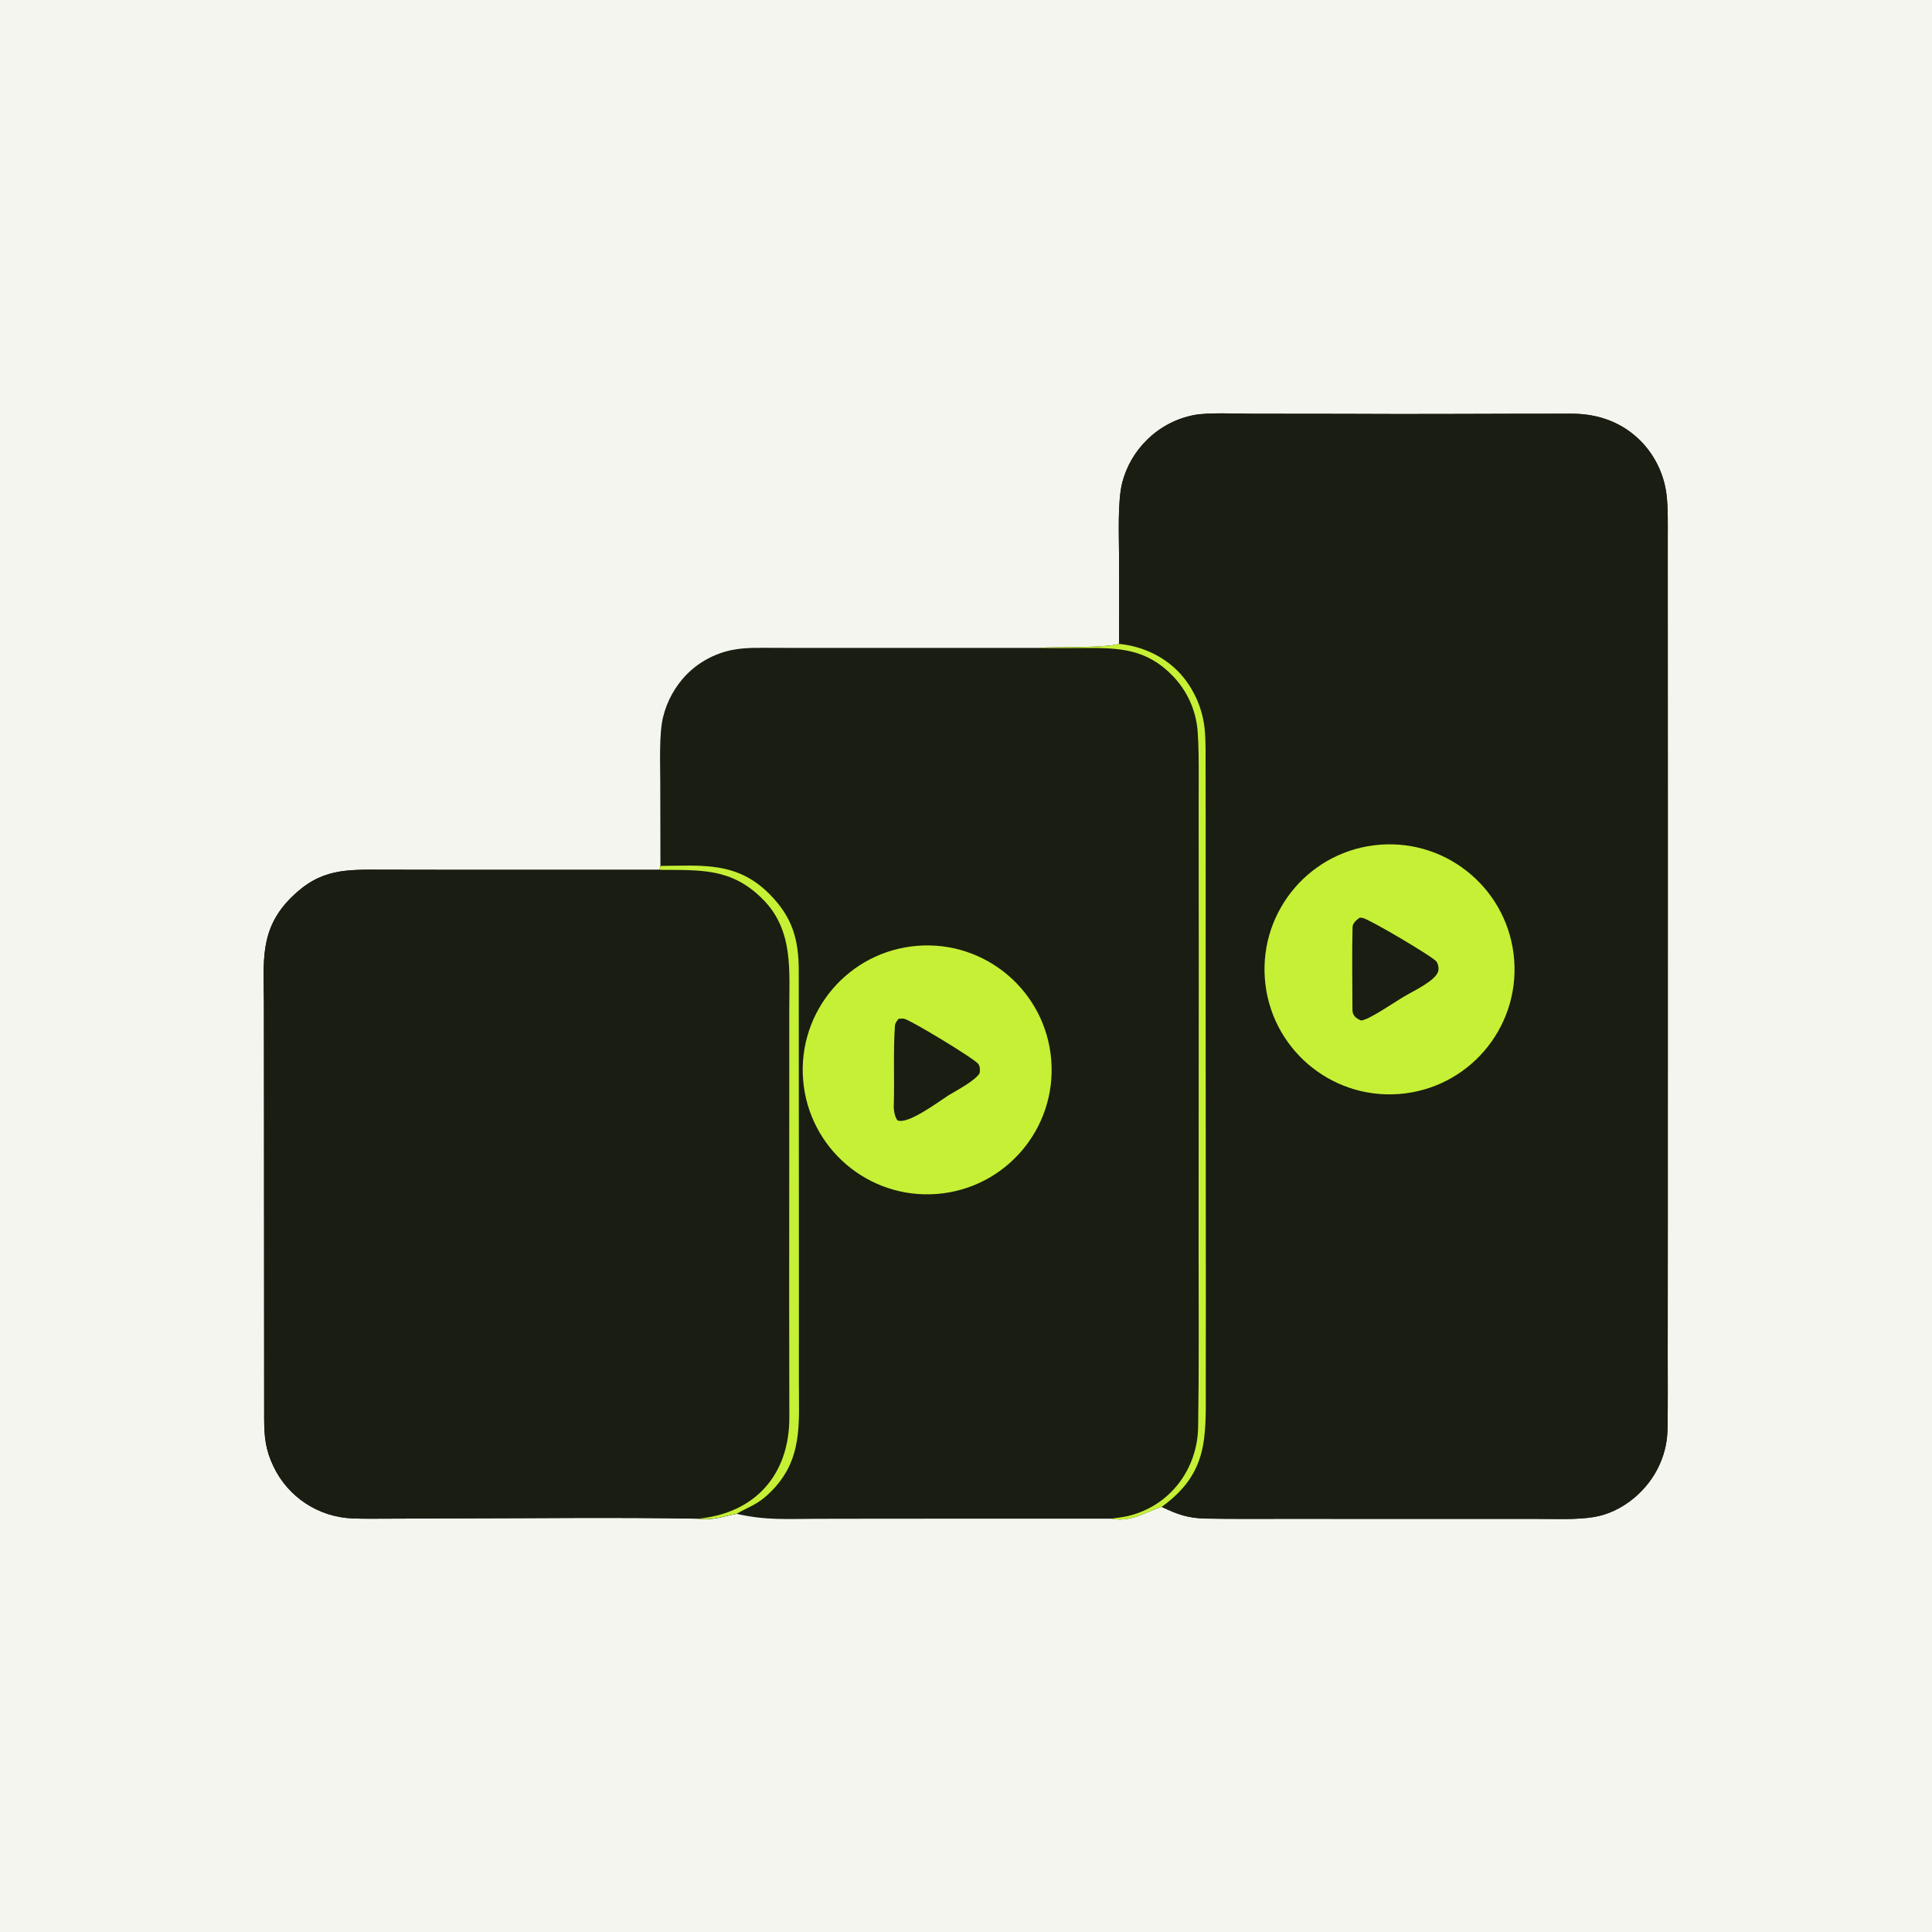
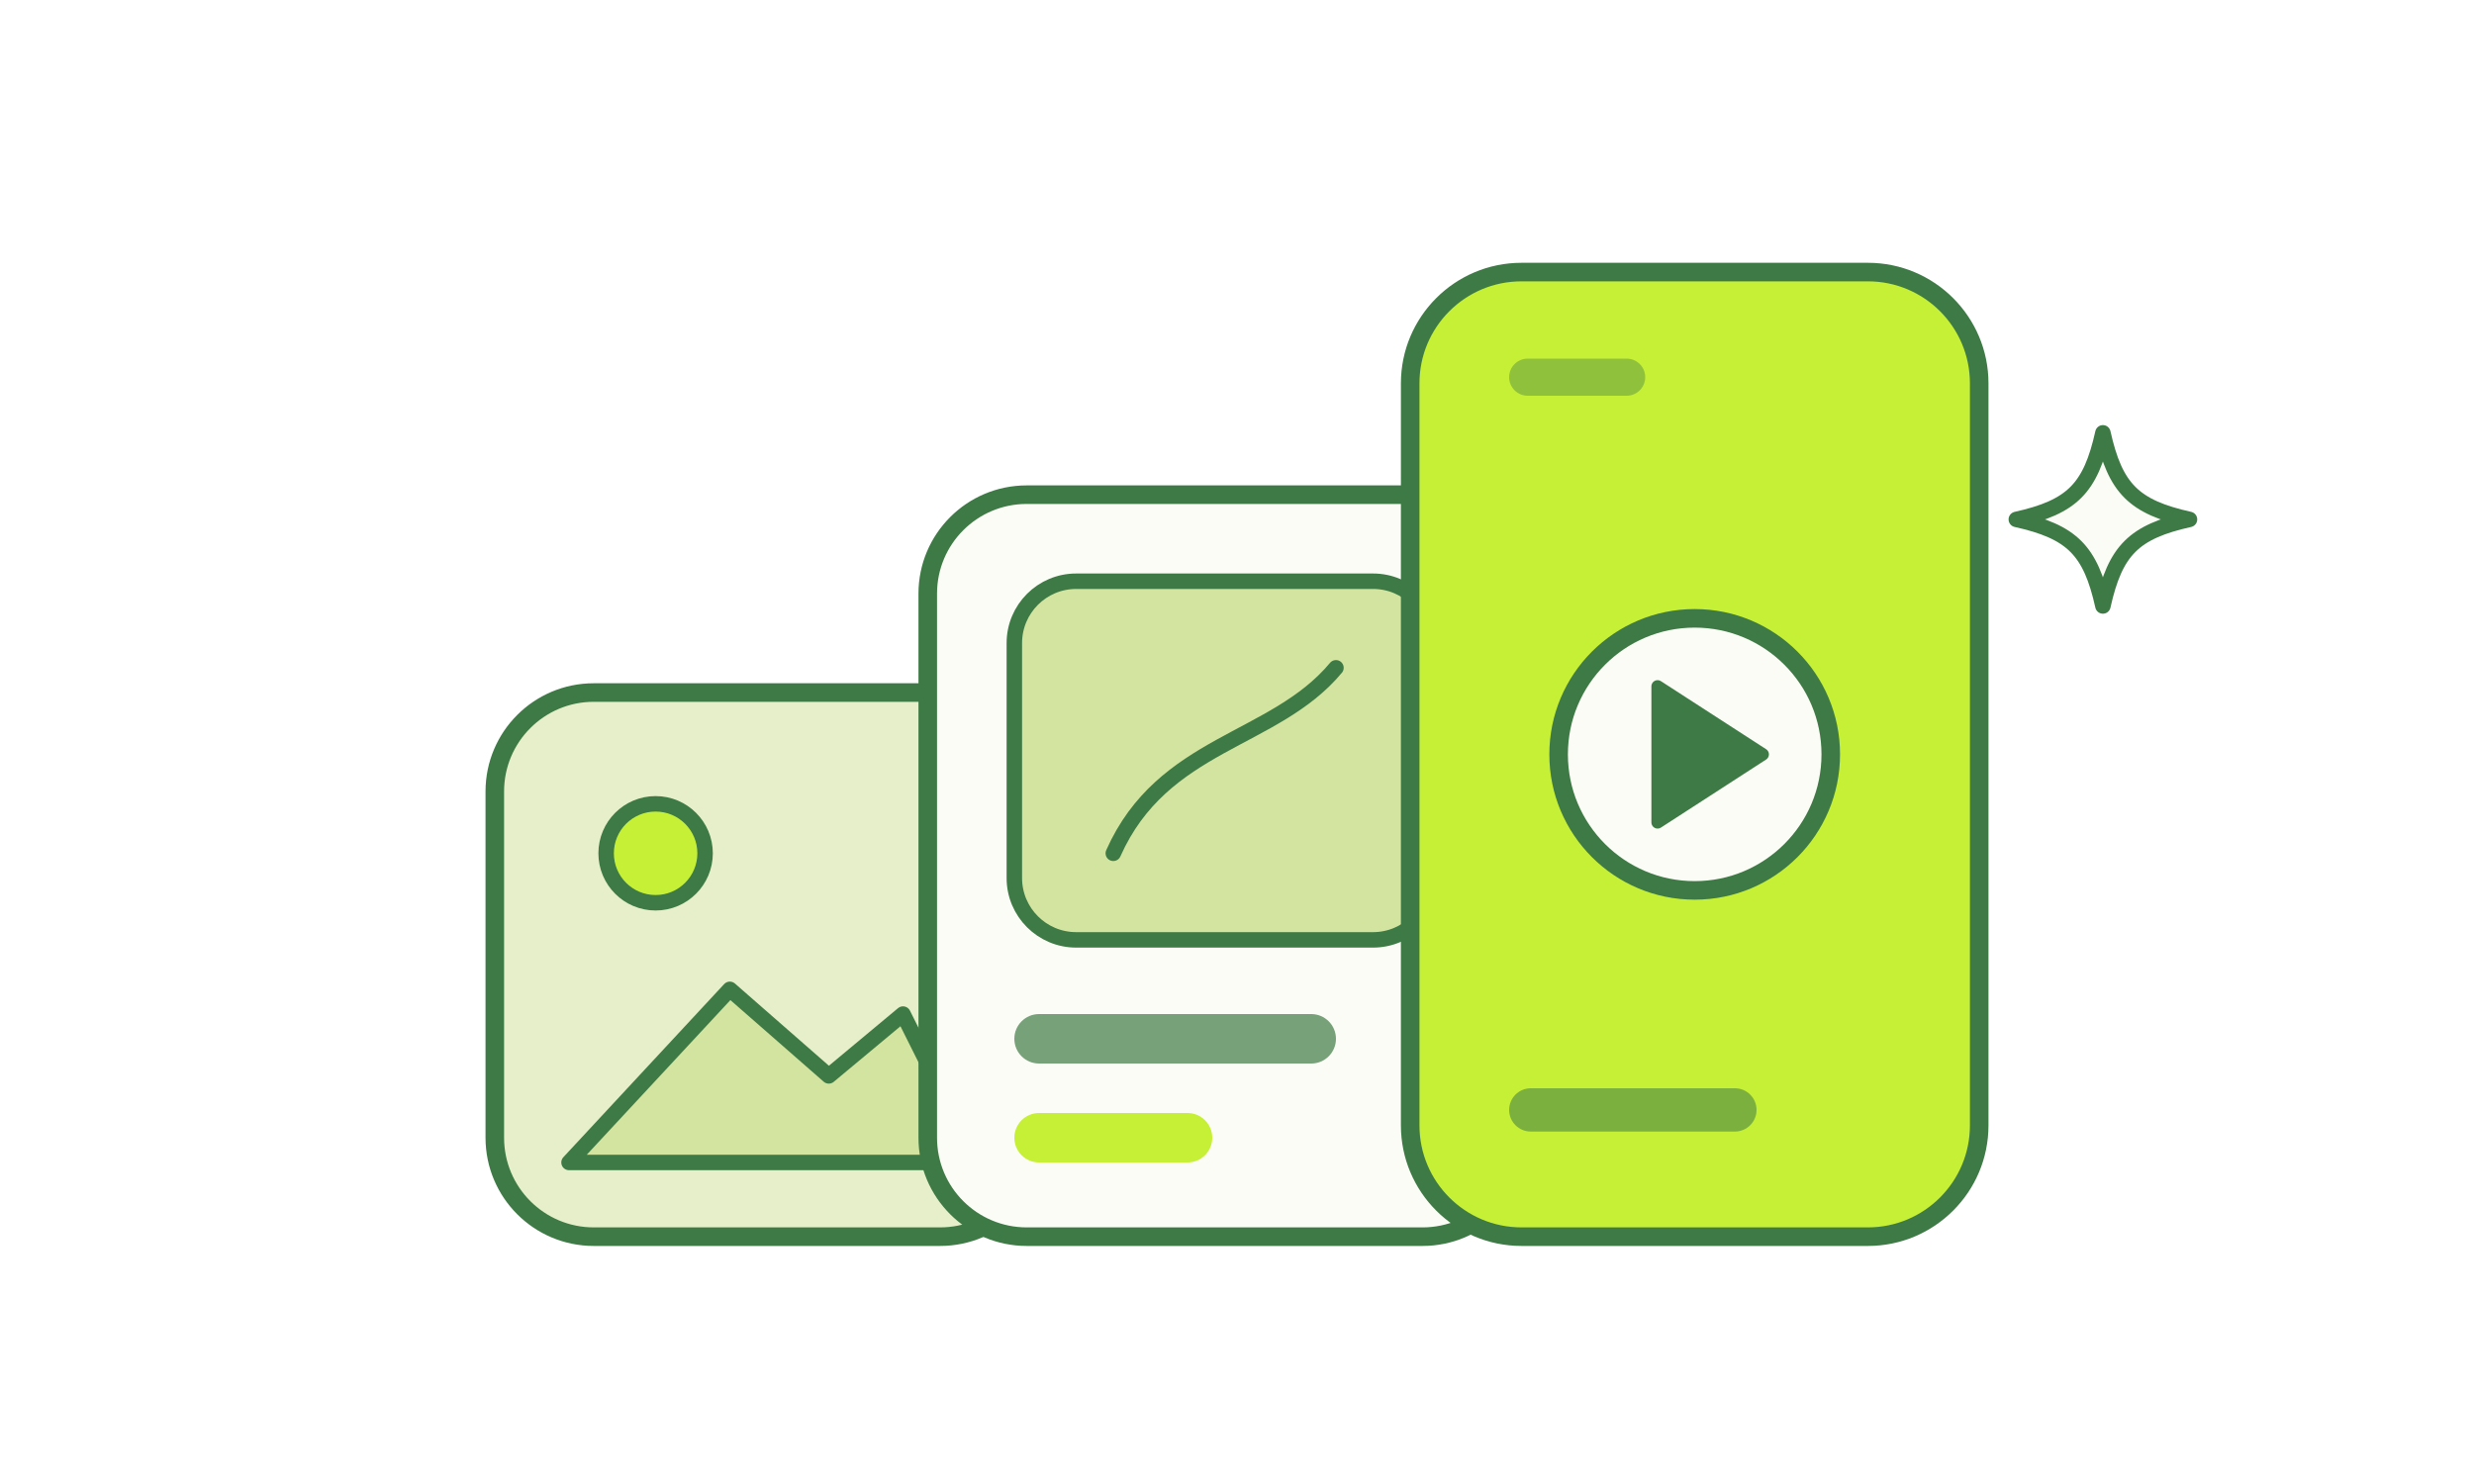
- <svg xmlns="http://www.w3.org/2000/svg" style="display:block" viewBox="0 0 2048 2048">
-   <path fill="#f4f5ee" d="M0 0h2048v2048H0z" />
-   <path fill="#1a1d12" d="M1186.19 682.559c.21-30.926.22-61.852.06-92.778-.07-21.678-1.71-58.576 3.4-78.276a97.4 97.4 0 0 1 25.99-44.999 96.94 96.94 0 0 1 50.3-26.571c14.78-2.811 44.63-1.409 61.12-1.346l95.3.107c81.16.505 162.62-.202 243.8-.149 28.47.018 54.39 9.389 74.39 30.319a97.95 97.95 0 0 1 26.07 55.875c1.7 13.904 1.26 32.513 1.27 46.807l.02 71.481.07 235.12-.04 425.971-.09 131.93c.02 25.22.21 50.57-.17 75.8.02 14.47-2.42 26.95-8.21 40.15-12.2 27.85-39.35 50.96-69.65 56.08-18.34 3.09-41.53 1.98-60.42 1.99l-94.2.01-169.14-.07c-29.08-.02-58.41.25-87.5-.26-18.98-.33-30.11-4.26-47.13-12.39l-.91.29c-18.83 6.16-31.11 16.1-52.69 12.19l-232.617.03-78.541.12c-31.809.04-54.531 1.92-85.892-5.29-16.174 3.04-23.155 6.95-40.915 5.16-87.244-1.59-179.272-.32-266.928-.28l-64.303.26c-11.668.06-23.481.18-34.875-.26-36.144-1.4-68.446-22.53-83.965-55.29-8.384-17.69-9.672-30.84-9.768-50.23l-.175-342.39-.097-97.69c-.054-44.7-5.228-78.73 29.203-112.831 31.066-30.767 57.743-29.298 97.953-29.233l63.06.108 229.28.023.829-4.139-.172-88.477c-.033-19.347-1.37-51.7 2.978-69.289a98.7 98.7 0 0 1 24.614-44.817 94 94 0 0 1 48.19-26.252c14.532-3.052 32.482-2.297 47.503-2.292l57.234.055 220.064-.022c19.55-1.366 69.48.307 85.7-4.255" />
-   <path fill="#1a1d12" d="M1186.19 682.559c.21-30.926.22-61.852.06-92.778-.07-21.678-1.71-58.576 3.4-78.276a97.4 97.4 0 0 1 25.99-44.999 96.94 96.94 0 0 1 50.3-26.571c14.78-2.811 44.63-1.409 61.12-1.346l95.3.107c81.16.505 162.62-.202 243.8-.149 28.47.018 54.39 9.389 74.39 30.319a97.95 97.95 0 0 1 26.07 55.875c1.7 13.904 1.26 32.513 1.27 46.807l.02 71.481.07 235.12-.04 425.971-.09 131.93c.02 25.22.21 50.57-.17 75.8.02 14.47-2.42 26.95-8.21 40.15-12.2 27.85-39.35 50.96-69.65 56.08-18.34 3.09-41.53 1.98-60.42 1.99l-94.2.01-169.14-.07c-29.08-.02-58.41.25-87.5-.26-18.98-.33-30.11-4.26-47.13-12.39 49.9-36.08 46.71-73.79 46.74-129.05l.1-90.68-.22-286.81.02-214.262-.09-63.341c-.03-12.735.32-28.788-1.06-41.153a104.4 104.4 0 0 0-22.9-54.626c-16.8-20.274-41.77-32.428-67.83-34.879" />
-   <path fill="#c6f035" d="M1462.93 895.406c73.09-5.543 136.79 49.292 142.19 122.384 5.4 73.1-49.56 136.7-122.67 141.95-72.9 5.23-136.28-49.54-141.66-122.43s49.26-136.376 122.14-141.904" />
-   <path fill="#1a1d12" d="M1441.21 972.805c1.55.015 1.52-.038 3.26.265 6.98 1.208 75.46 41.66 78.34 46.34 1.8 2.93 2.71 7.28 1.61 10.62-3.32 10-26.42 20.55-35.58 26.08-10.08 5.79-37.89 25.27-46.1 25.65-5.36-2.36-9.09-5.06-9.09-11.44-.04-29.1-.59-58.35.11-87.435.11-4.588 4.21-7.514 7.45-10.08m-741.131-54.897c44.795-.338 81.249-4.712 115.541 29.779 24.225 24.364 31.045 47.756 31.107 81.283l.174 339.53-.045 96.21c-.074 45.05 4.56 82.78-30.274 117.14-13.282 13.1-20.732 14.27-35.802 22.85-16.174 3.04-23.155 6.95-40.915 5.16-87.244-1.59-179.272-.32-266.928-.28l-64.303.26c-11.668.06-23.481.18-34.875-.26-36.144-1.4-68.446-22.53-83.965-55.29-8.384-17.69-9.672-30.84-9.768-50.23l-.175-342.39-.097-97.69c-.054-44.7-5.228-78.73 29.203-112.831 31.066-30.767 57.743-29.298 97.953-29.233l63.06.108 229.28.023z" />
-   <path fill="#c6f035" d="M700.079 917.908c44.795-.338 81.249-4.712 115.541 29.779 24.225 24.364 31.045 47.756 31.107 81.283l.174 339.53-.045 96.21c-.074 45.05 4.56 82.78-30.274 117.14-13.282 13.1-20.732 14.27-35.802 22.85-16.174 3.04-23.155 6.95-40.915 5.16 60.352-5.57 96.885-46.44 96.864-107.14-.014-40.17-.095-80.64-.174-120.85l.091-200.38.003-109.15c-.098-42.82 4.899-85.723-27.777-118.822-33.292-33.724-65.918-31.044-109.622-31.471zm486.111-235.349c26.06 2.451 51.03 14.605 67.83 34.879a104.4 104.4 0 0 1 22.9 54.626c1.38 12.365 1.03 28.418 1.06 41.153l.09 63.341-.02 214.262.22 286.81-.1 90.68c-.03 55.26 3.16 92.97-46.74 129.05l-.91.29c-18.83 6.16-31.11 16.1-52.69 12.19 6.1-.86 12.32-1.47 18.32-2.91 44.03-10.6 73.26-49.43 73.94-94.47.95-63.2.51-126.64.47-189.97l.17-302.16-.12-166.924c-.06-20.498.86-67.151-1.83-85.023a94.77 94.77 0 0 0-25.88-52.144c-27.75-28.687-56.83-29.5-93.24-29.351q-24.585.316-49.17-.074c19.55-1.366 69.48.307 85.7-4.255M972.412 1002.6c72.598-5.765 136.138 48.39 141.948 120.99s-48.31 136.18-120.905 142.03c-72.663 5.86-136.308-48.32-142.122-120.98-5.813-72.67 48.408-136.28 121.079-142.04" />
-   <path fill="#1a1d12" d="M952.504 1079.99c1.756-.17 3.532-.31 5.297-.23 5.648.29 76.239 43.14 79.299 48.16 1.95 3.2 1.89 6.1 1.37 9.67-4.75 7.99-24.03 18.08-32.97 23.46-10.71 6.85-43.203 31.38-54.12 26.56-2.816-3.3-4.079-10.73-3.943-15.04.896-28.42-.727-57.22 1.255-85.53.17-2.42 2.329-5.24 3.812-7.05" />
+ <svg xmlns="http://www.w3.org/2000/svg" viewBox="0 0 400 240" fill="none" stroke="#3E7A45" stroke-width="3" stroke-linecap="round" stroke-linejoin="round">
+   <rect x="80" y="112" width="88" height="88" rx="16" fill="#E6EFC9" />
+   <circle cx="106" cy="138" r="8" fill="#C6F035" stroke-width="2.5" />
+   <path d="M92 188l26-28 16 14 12-10 12 24z" fill="#D3E4A0" stroke-width="2.5" />
+   <rect x="150" y="80" width="96" height="120" rx="16" fill="#FBFCF5" />
+   <rect x="164" y="94" width="68" height="58" rx="10" fill="#D3E4A0" stroke-width="2.5" />
+   <path d="M180 138c8-18 26-18 36-30" stroke-width="2.5" />
+   <rect x="164" y="164" width="52" height="8" rx="4" fill="#3E7A45" stroke="none" opacity=".7" />
+   <rect x="164" y="180" width="32" height="8" rx="4" fill="#C6F035" stroke="none" />
+   <rect x="228" y="44" width="92" height="156" rx="18" fill="#C6F035" />
+   <circle cx="274" cy="122" r="22" fill="#FBFCF5" />
+   <path d="M268 111l17 11-17 11z" fill="#3E7A45" stroke-width="2" />
+   <rect x="244" y="176" width="40" height="7" rx="3.5" fill="#3E7A45" stroke="none" opacity=".55" />
+   <rect x="244" y="58" width="22" height="6" rx="3" fill="#3E7A45" stroke="none" opacity=".4" />
+   <path d="M340 70c2 9 5 12 14 14-9 2-12 5-14 14-2-9-5-12-14-14 9-2 12-5 14-14z" fill="#FBFCF5" stroke-width="2.5" />
</svg>
